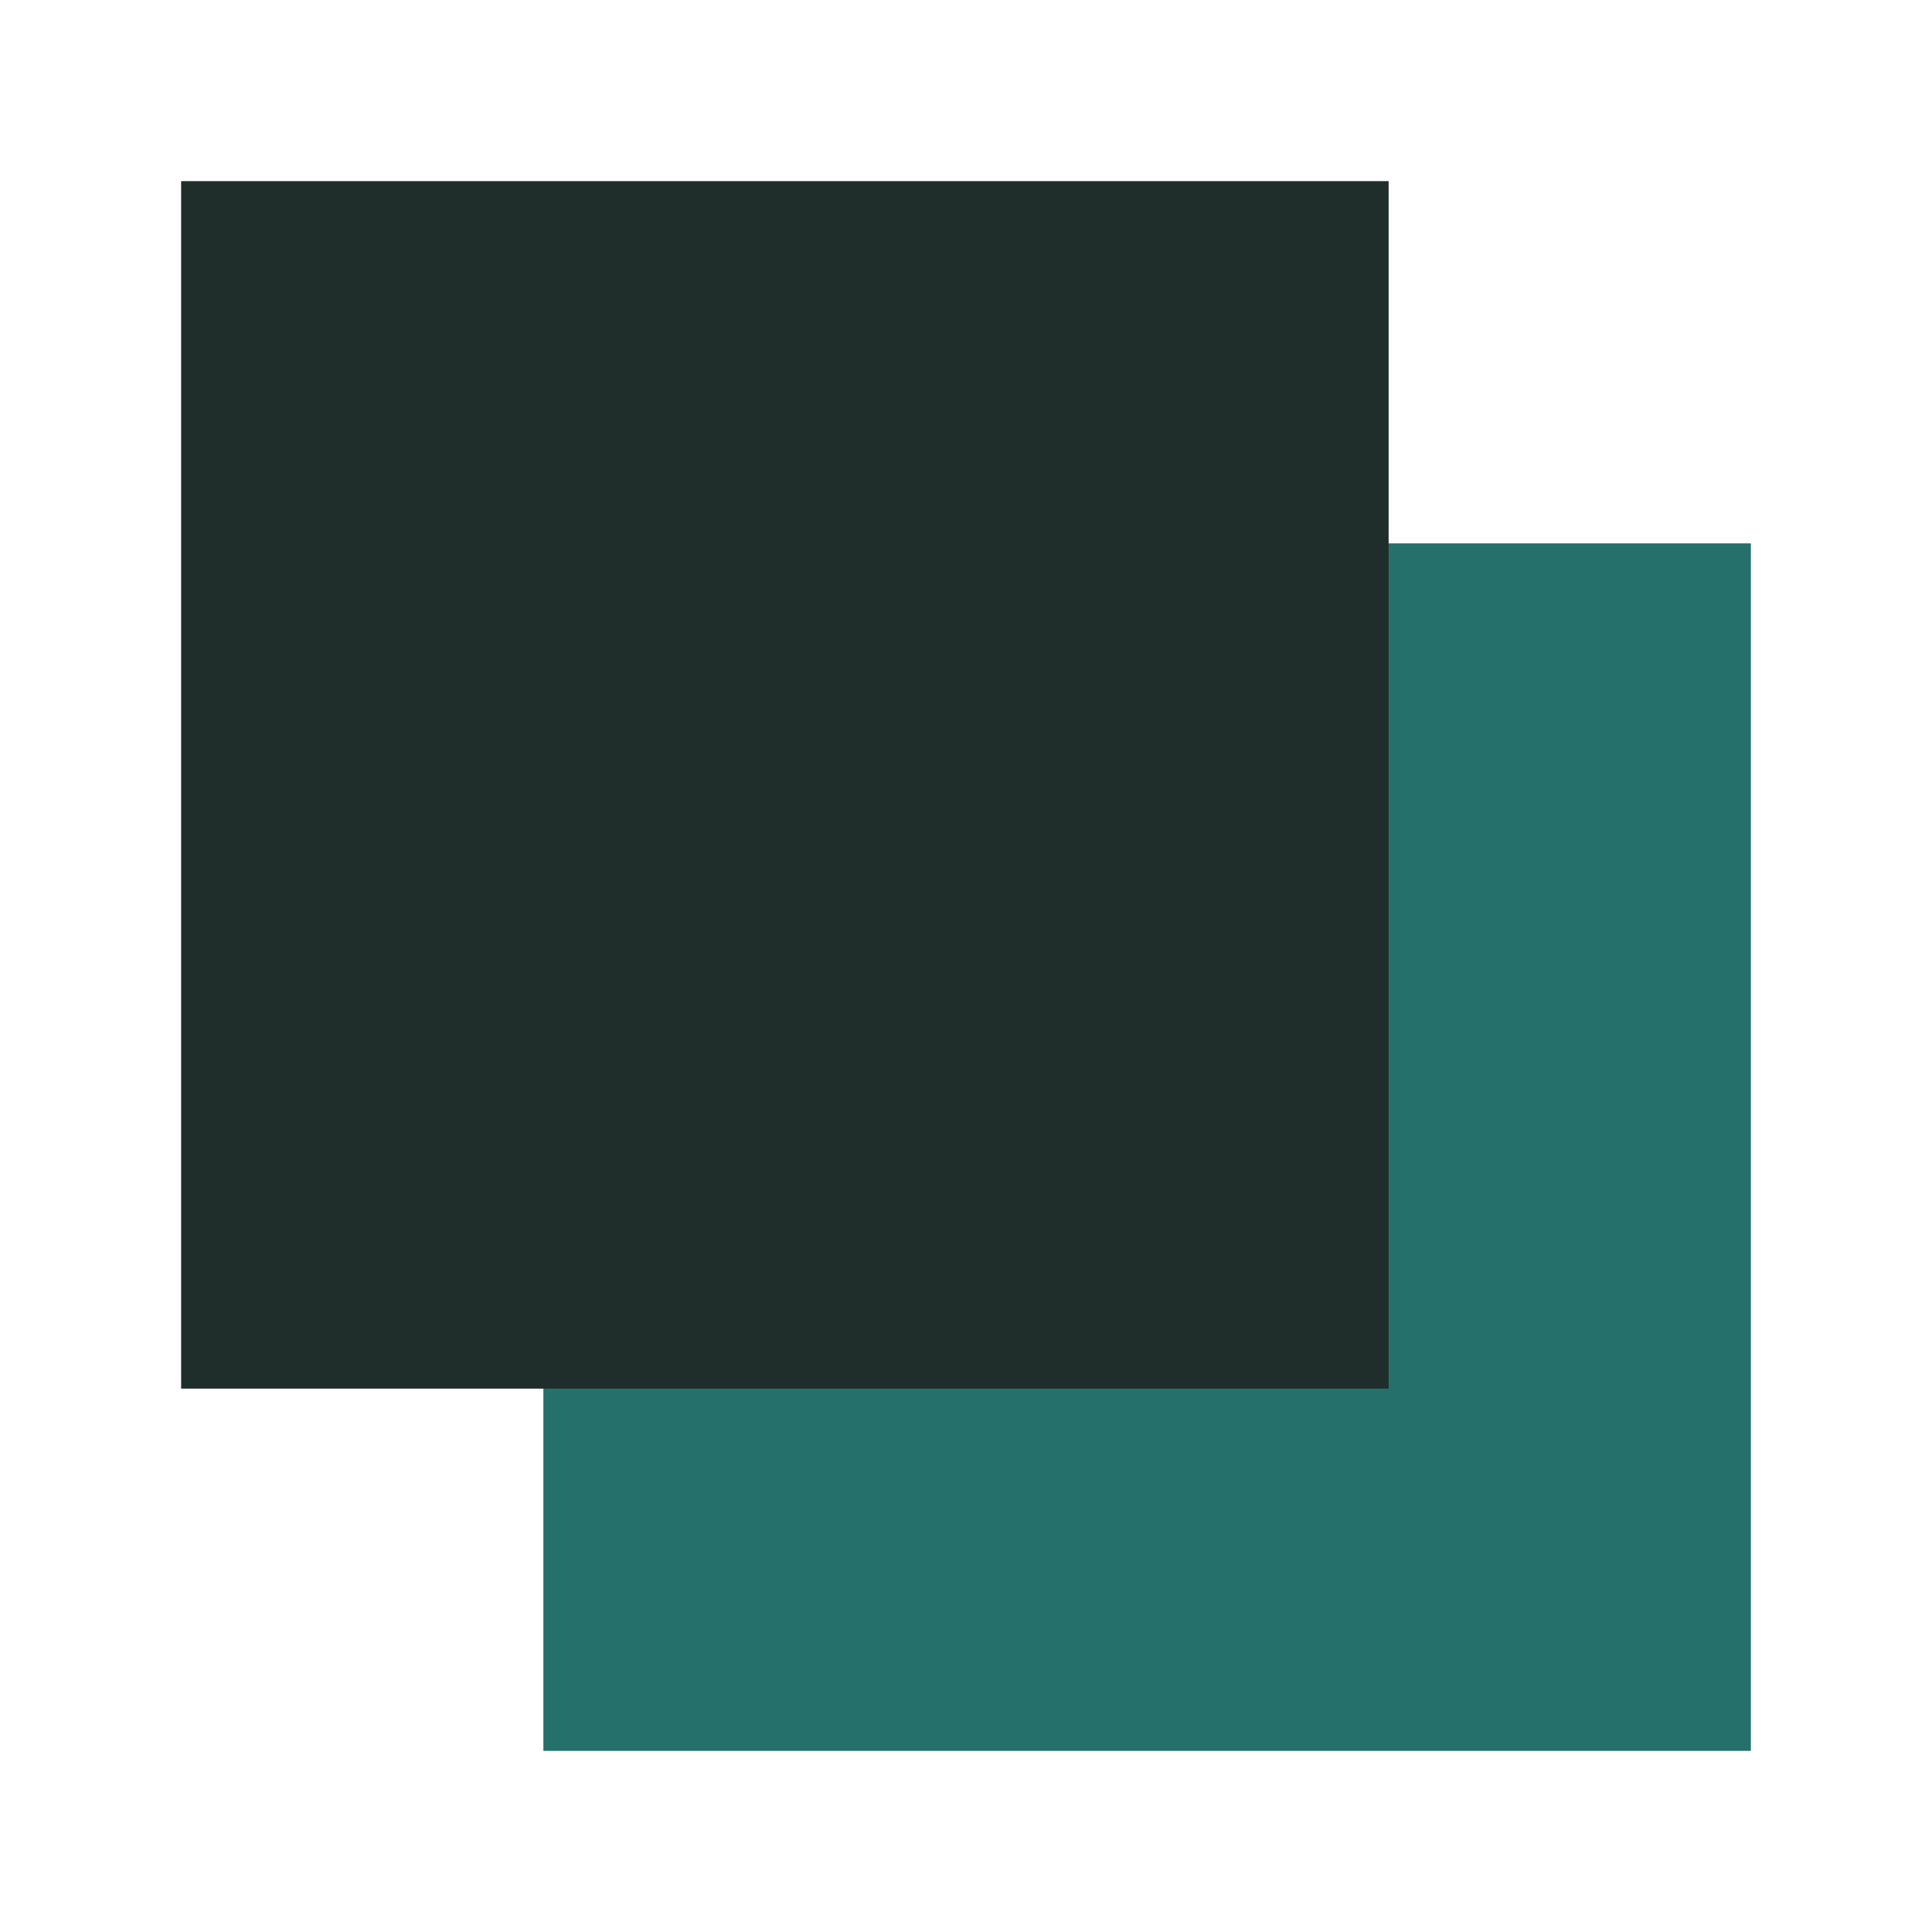
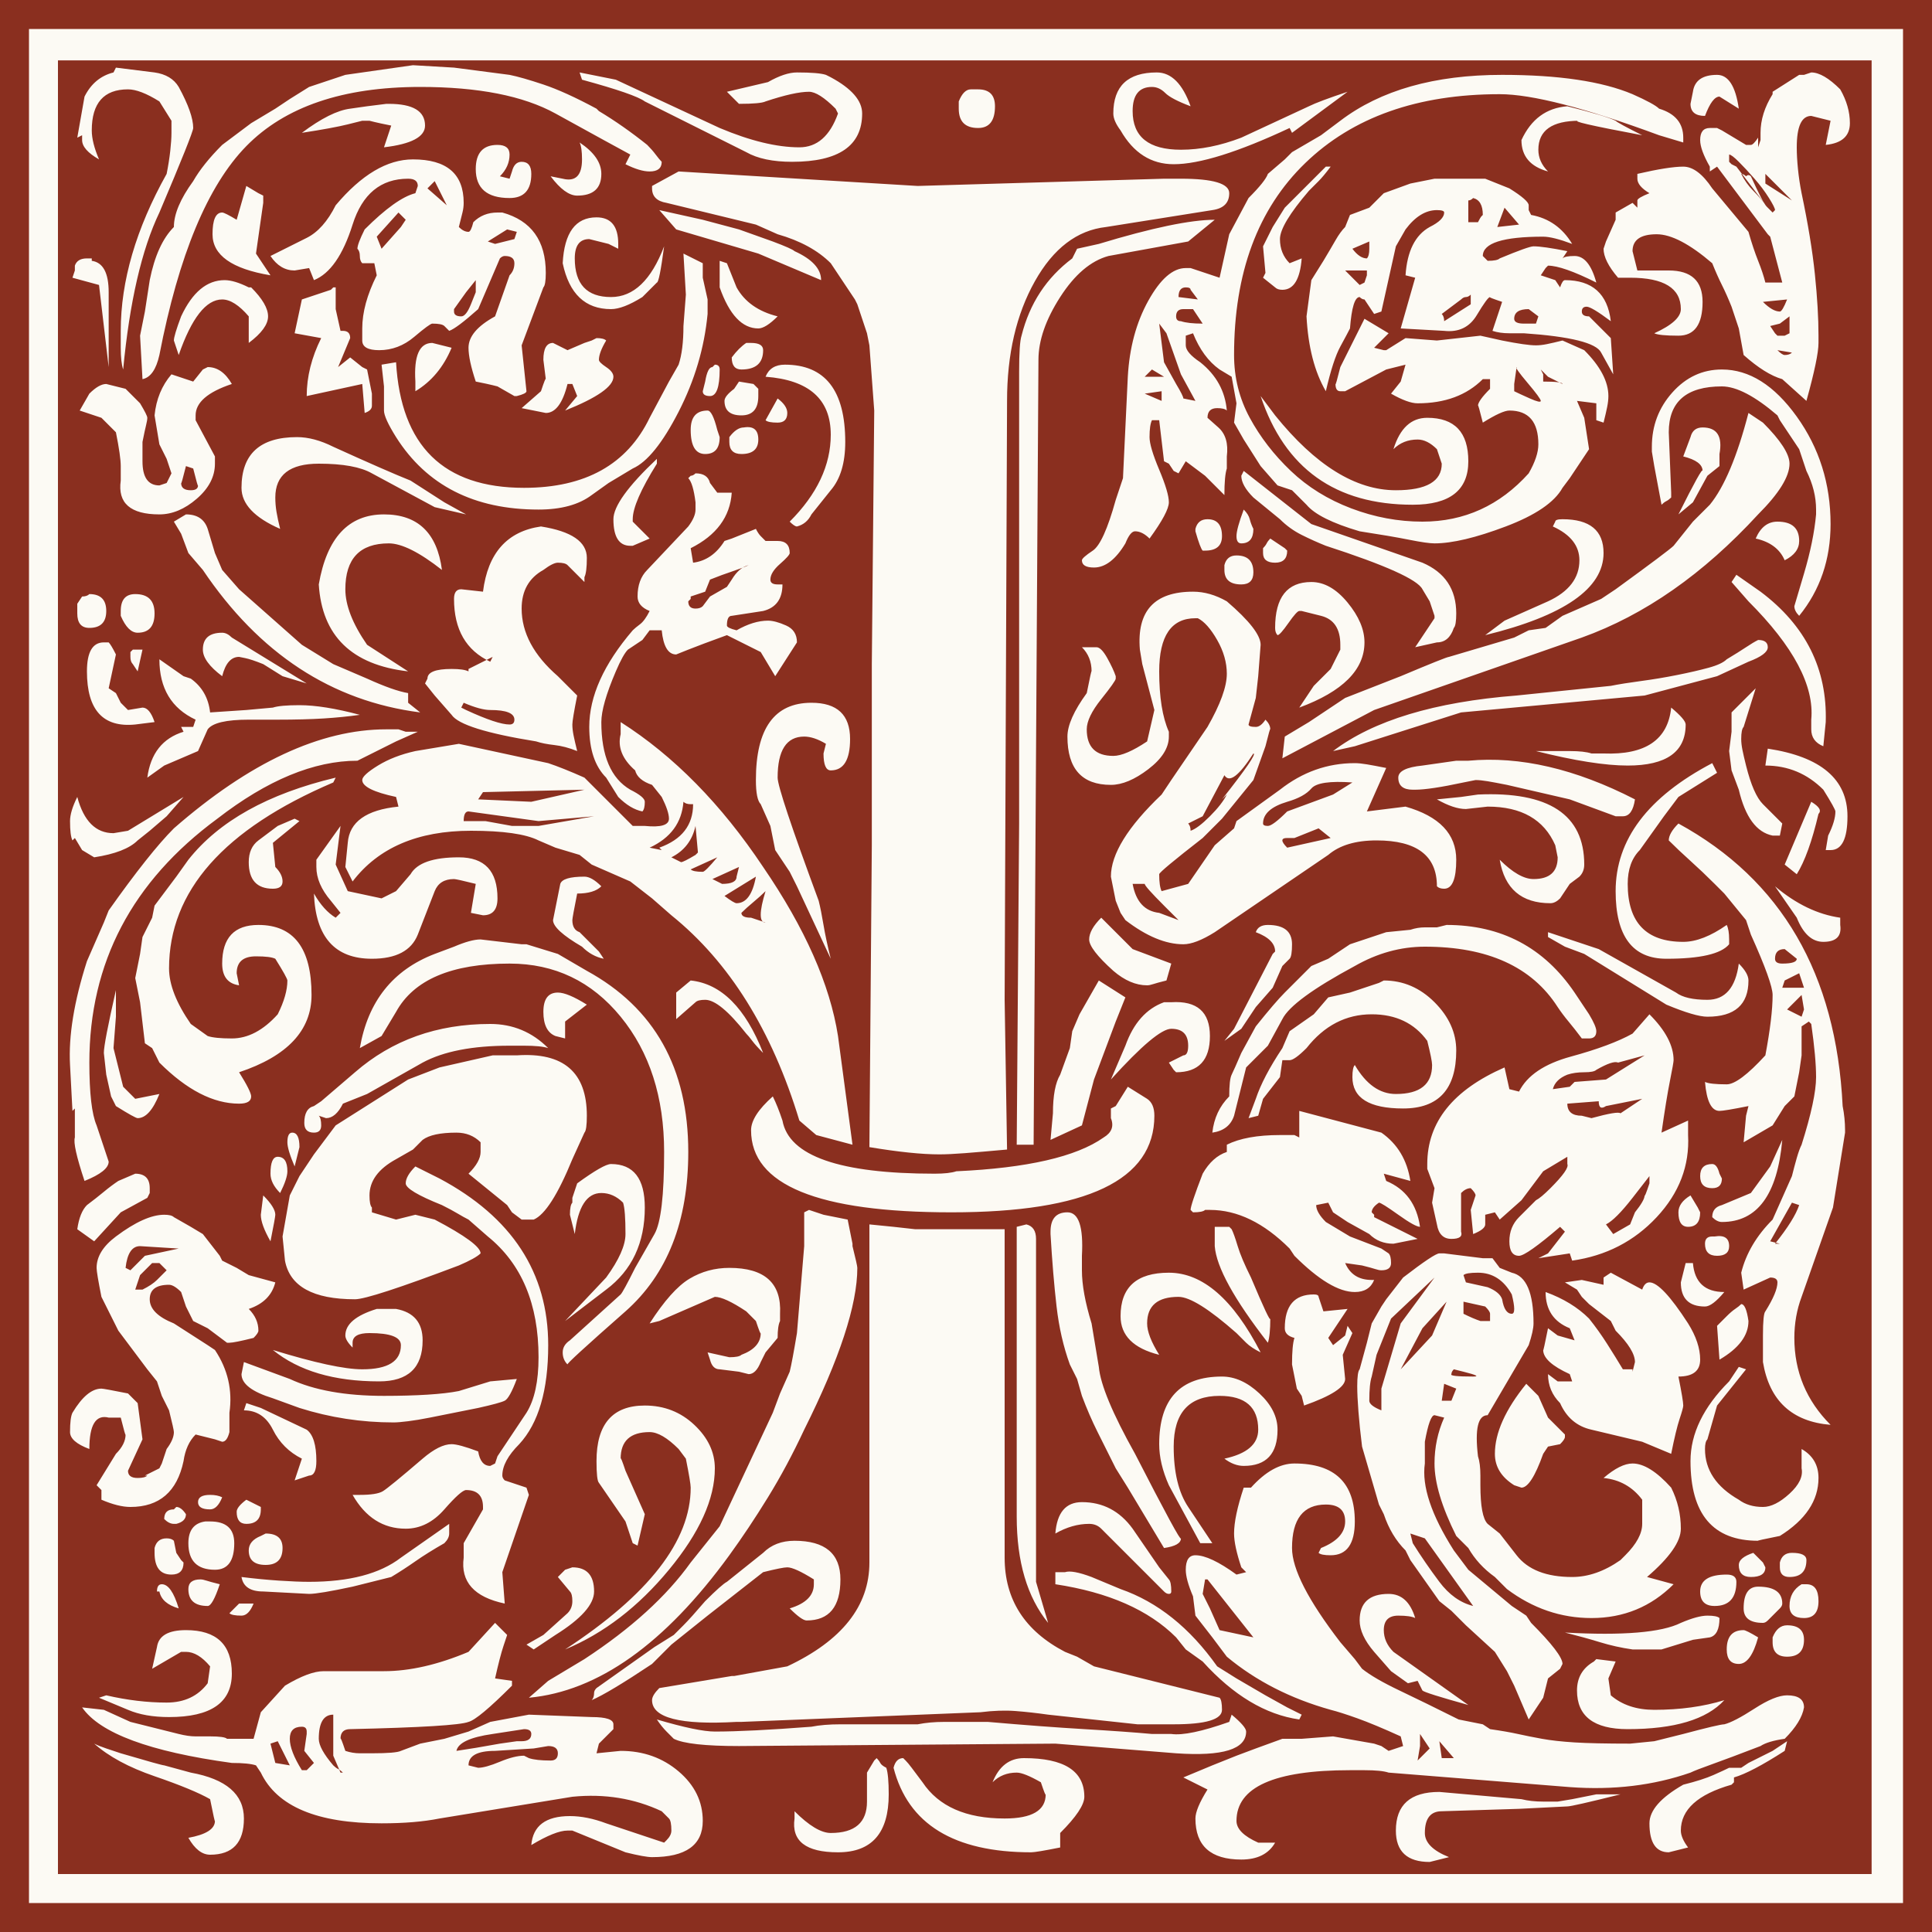
- <svg xmlns="http://www.w3.org/2000/svg" viewBox="0 0 32 32" width="32" height="32">
-   <rect x="9" y="9" width="20" height="20" fill="#26706C" />
-   <rect x="3" y="3" width="20" height="20" fill="#1F2E2B" />
+ <svg xmlns="http://www.w3.org/2000/svg" viewBox="0 -800 800 800" width="64" height="64">
+   <rect x="0" y="-800" width="800" height="800" fill="#FCFAF4" />
+   <g transform="scale(1,-1)">
+     <path d="M0 0V800H800V0ZM12 12H788V788H12ZM24 24V775H775V24ZM48 772 47 770Q39 768 35 760L32 743L34 744V742Q34 738 41 734Q38 741 38 746Q38 763 53 763Q58 763 66 758L71 750V745Q71 742 70.5 737.5Q70 733 69 728Q50 694 50 663V656Q50 650 51 647Q55 689 66 712Q80 745 80 747Q80 753 74 764Q71 769 64 770ZM143 769 128 764 120 759 114 755 104 749 92 740Q84 732 80 725Q72 714 72 706Q65 699 62 684L60 671L58 661L59 643Q64 644 66 653Q78 715 102.0 739.5Q126 764 174 764Q210 764 230 753L250 742L261 736L259 732Q265 729 269 729Q274 729 274 733Q273 734 271.5 736.0Q270 738 268 740Q263 744 258.0 747.5Q253 751 248 754L247 755Q234 762 225.0 765.0Q216 768 211 769L188 772L171 773ZM241 767Q263 761 267 758L309 737Q316 733 328 733Q357 733 357 753Q357 761 344 768L342 769Q339 770 330 770Q325 770 318 766L301 762L306 757Q315 757 317 758Q329 762 335 762Q339 762 346 755L347 753Q342 739 331 739Q317 739 298 747L255 767L240 770ZM464 746Q472 732 486 732Q502 732 534 747L535 745L558 762Q546 758 542 756L514 743Q501 738 489 738Q469 738 469 754Q469 764 477 764Q480 764 482.5 761.5Q485 759 493 756Q488 770 479 770Q461 770 461 753Q461 750 464 746ZM547 744 535 737 532 734 525 728Q524 725 517 718L509 703L505 685L493 689H491Q483 689 475.5 675.5Q468 662 467 644L465 602L462 593Q457 575 452.5 572.0Q448 569 448 568Q448 565 453 565Q460 565 466 575Q468 580 470 580Q473 580 476 577Q484 588 484 592Q484 596 480.0 605.5Q476 615 476 619Q476 624 477 626H480L482 609L484 608L486 605L488 604L491 609L499 603L507 595Q507 603 508 606V611Q509 619 504.5 623.0Q500 627 500 627Q500 631 504 631Q507 631 508 630Q507 642 497 650Q491 654 491 657V661L494 662Q498 652 505 647L510 644L512 633L511 625L515 618L522 607L529 599L535 597L541 591Q546 585 563 580Q576 578 583.5 576.5Q591 575 594 575Q605 575 623.5 582.0Q642 589 647 598L650 602L658 614L656 627L653 634L661 633V626L664 625Q665 629 665.5 631.5Q666 634 666 636Q666 645 656 655L647 659Q643 658 640.5 657.5Q638 657 636 657Q634 657 630.5 657.5Q627 658 622 659L613 661L595 659L582 660L574 655H573L569 656L575 662L565 668L555 648Q553 640 553 641Q553 638 555 638H557L574 647L582 649L580 642L576 637Q583 633 587 633Q604 633 614 643H617V639Q612 634 612 632Q612 633 614 625Q622 630 625 630Q637 630 637 616Q637 611 633 604Q615 584 589 584Q574 584 559.5 589.5Q545 595 534.5 605.0Q524 615 517.5 627.0Q511 639 511 653Q511 704 540.5 732.5Q570 761 621 761Q641 761 687 744L697 741V743Q697 752 687 755Q685 757 676 761Q657 769 622 769Q580 769 555 750ZM701 762 700 757Q700 752 706 752Q709 760 712 760Q712 760 720 755Q718 769 711 769Q702 769 701 762ZM734 762V761Q729 753 729 745V742L728 739V743Q726 740 725 740H723L713 746L711 747H708Q704 747 704 742Q704 738 708 731V729L711 731L732 703L730 705L733 702L738 683H731Q730 687 728.0 692.0Q726 697 724 704Q719 710 709 722Q703 731 697 731Q691 731 678 728V726Q678 723 683 720Q678 718 678 717V714L676 716L669 712V709L665 700L664 697Q664 692 670 685H675Q696 685 696 672Q696 667 685 662Q687 661 695 661Q705 661 705 675Q705 688 691 688H689H678Q676 696 676 696Q676 703 686 703Q695 703 709 691Q711 686 713.0 682.0Q715 678 717 673L720 664L722 653Q731 645 738 643L748 634Q753 652 753 658V661Q753 672 751.5 686.5Q750 701 746 720Q745 725 744.5 730.0Q744 735 744 739Q744 752 750 752Q750 752 758 750L756 740Q766 741 766 749Q766 756 762 763Q755 770 750 770L747 769H745ZM405 763H402Q399 763 397 758V755Q397 747 405 747Q412 747 412 756Q412 763 405 763ZM125 745Q138 747 144.0 748.5Q150 750 150 750H151H153Q153 750 155.0 749.5Q157 749 162 748L159 739Q176 741 176 748Q176 757 161 757H160L152 756L145 755Q137 754 125 745ZM649 756Q636 755 630 742Q630 732 641 729Q637 733 637 738Q637 750 654 750Q648 750 680 744Q670 749 669 750Q667 751 662.0 752.5Q657 754 649 756ZM240 741Q241 739 241 734Q241 724 233 726L228 727Q234 719 239 719Q249 719 249 728Q249 735 240 741ZM212 729 211 726 207 727Q211 731 211 736Q211 740 206 740Q197 740 197 730Q197 718 211 718Q220 718 220 728Q220 733 216 733Q213 733 212 729ZM139 715Q134 705 127.0 701.5Q120 698 112 694Q116 688 122 688L128 689L130 684Q140 688 146.0 707.0Q152 726 169 726Q173 726 173 723L172 720Q164 718 151 705Q148 699 148 697Q149 696 149 694Q149 692 150 691H155L156 686Q150 674 150 664V659Q150 655 157 655Q165 655 171.5 660.5Q178 666 179 666Q183 666 184 665L186 663Q189 664 198 672L207 693Q208 694 209 694Q213 694 213 691Q213 688 211 686L205 669Q194 663 194 656Q194 651 197 642Q202 641 204.0 640.5Q206 640 206 640L213 636H214Q218 637 218 638L216 657L225 681Q226 682 226 687Q226 707 208 712H206Q200 712 196 708Q195 704 194 704Q192 704 190 706Q191 710 191.5 712.0Q192 714 192 716Q192 734 171 734Q155 734 139 715ZM549 731 532 714 527 706 523 698 524 687 523 685 528 681Q529 680 531 680Q538 680 539 693L534 691Q530 695 530 701Q530 707 542 721Q544 723 546.0 725.0Q548 727 551 731ZM281 729 270 723V722Q270 717 276 716L313 707L322 703Q336 699 344 691L354 676L355 674L359 662L360 657L362 630L361 525V450L360 325Q378 322 389 322Q393 322 399.5 322.5Q406 323 417 324L416 386L417 634Q417 663 428.5 683.5Q440 704 458 706L502 713Q509 714 509 720Q509 726 489 726H482L380 723ZM584 724 573 720 567 714 559 711 557 706Q555 704 553.0 700.5Q551 697 548 692L543 684L541 669Q542 650 549 638Q552 651 555.0 656.5Q558 662 559 664Q560 677 563 677Q564 676 565 676L569 670L572 671L578 698L582 705Q588 713 595 713Q598 713 598 712Q598 709 592 706Q583 701 582 686L586 685L580 664L598 663Q607 662 611.5 669.5Q616 677 617 677Q616 677 622 675L618 663Q621 662 625 662H631Q660 660 663 654L668 645L667 660L658 669Q655 669 655 671Q655 673 657 673Q659 673 667 667Q665 684 648 684Q647 684 646 681L644 684L638 686L640 689L641 690Q647 690 661 683Q658 694 652 694Q648 694 647 693L649 696Q644 697 640.5 697.5Q637 698 635 698Q633 698 621 693Q620 692 616 692L614 694Q614 702 639 702Q643 702 651 699Q645 709 634 711L633 713V715Q633 717 625 722L615 726H604H594ZM98 709Q93 712 92 712Q88 712 88 703Q88 690 112 686L106 695L109 716V719L107 720L102 723ZM273 713 280 705 314 695 340 684Q340 691 329 696Q328 697 320 700L306 705L291 709ZM233 691Q237 672 253 672Q258 672 266 677L272 683Q273 683 275 698Q267 677 253 677Q238 677 238 693Q238 701 244 701Q244 701 252 699L256 697V699Q256 710 247 710Q234 710 233 691ZM455 699 446 697 444 693Q428 681 423 661Q422 658 422 646V621V608V597V555V543V459L421 326H428L430 651Q430 663 439.0 677.0Q448 691 459 694L492 700L503 709Q488 709 455 699ZM284 678 283 665Q283 655 281 649L277 642L269 627Q255 598 217 598Q167 598 164 650L158 649L159 640V630Q159 627 164 619Q183 589 223 589Q237 589 245 595L252 600L262 606Q271 610 281.0 629.5Q291 649 293 670V676L291 685V691L283 695ZM31 688 30 685 41 682 45 648V662V679Q45 691 38 692V693H36Q32 693 31 690ZM298 692V681Q304 664 314 664Q317 664 322 669Q310 672 305 681L301 691ZM75 669Q72 661 72 659Q72 659 72.5 657.5Q73 656 74 653Q82 676 92 676Q97 676 103 669V658Q111 664 111 669Q111 674 104 681H103Q97 684 93 684Q82 684 75 669ZM122 662 133 660Q127 648 127 636L150 641L151 629Q154 630 154 632V637L152 647L150 648L145 652L140 648L145 660Q145 663 142 663H141L139 672V681H138L137 680L125 676ZM224 638 216 631Q226 629 226 629Q232 629 235 641H237L239 636L234 630Q254 638 254 644Q254 646 251.0 648.0Q248 650 248 651Q248 654 251 659Q250 660 247 660L245 659L242 658L235 655L229 658Q225 658 225 651L226 643Q226 644 224 638ZM309 658Q306 656 303 652Q303 647 307 647Q316 647 316 655Q316 658 311 658ZM172 638Q182 644 187 656Q179 658 179 658Q171 658 172 642ZM295 648Q293 648 292 642L291 638Q291 636 294 636Q298 636 298 647Q298 649 296 649ZM317 644Q344 642 344 620Q344 601 327 584Q329 582 330 582Q334 583 336 587L344 597Q350 604 350 617Q350 649 325 649Q319 649 317 644ZM80 642 71 645Q65 638 64 628L66 616L69 610L71 604L69 600L66 599Q59 599 59 609V617Q60 622 60.5 624.0Q61 626 61 627Q61 628 58 633L52 639Q44 641 44 641Q41 641 37 637L33 630L42 627L48 621Q49 616 49.5 612.5Q50 609 50 607V601Q48 587 66 587Q74 587 81.5 593.5Q89 600 89 608V611L81 626V628Q81 636 96 641Q92 648 86 648L84 647ZM736 628 737 626 745 614 748 605Q752 597 752 589V587Q751 576 747.0 562.5Q743 549 743 549Q743 547 745 545Q758 561 758 583Q758 608 744.0 627.5Q730 647 713 647Q701 647 692.5 637.5Q684 628 684 615V613L685 607L688 591Q689 592 690.0 592.5Q691 593 692 594V596L691 621Q691 640 713 640Q722 640 736 628ZM304 639Q300 636 300 634Q300 628 307 628Q314 628 314 636V639L312 641L306 642ZM522 636Q537 591 585 591Q608 591 608 609Q608 627 591 627Q581 627 577 614Q581 618 587 618Q591 618 595 614Q596 611 596.5 609.5Q597 608 597 608Q597 597 578 597Q553 597 528 628ZM322 635 317 626Q318 625 322 625Q326 625 326 629Q326 632 322 635ZM298 619 297 622Q295 630 293 630Q286 630 286 622Q286 612 292 612Q298 612 298 619ZM724 629Q717 602 708 591L701 584L693 574Q691 572 669 556L663 552L647 545L640 540L633 539L627 536L600 528Q599 528 580 520L557 511L542 501L532 495L531 486L569 506L655 536Q694 550 728 587Q741 600 741 608Q741 614 730 625ZM308 623Q305 623 302 619V617Q302 612 307 612Q314 612 314 618Q314 624 308 623ZM700 619 697 611Q705 609 705 605Q705 607 695 587L701 592L707 603L712 607V610V612Q714 623 705 623Q701 623 700 619ZM116 581Q115 585 114.5 588.0Q114 591 114 594Q114 608 132 608Q147 608 154 604L180 590L193 587L184 592L170 601Q165 603 157.0 606.5Q149 610 138 615Q130 619 123 619Q100 619 100 598Q100 588 116 581ZM272 610Q254 593 254 585Q254 574 261 574H262L269 577L262 584V585Q262 592 272 608ZM586 532 595 534Q600 534 602 540Q603 541 603 546Q603 561 589 567L543 583L515 605L514 603Q514 599 519 594L530 585Q534 581 539.0 578.5Q544 576 549 574Q586 562 589 556L592 551Q594 545 594 545V544ZM269 547Q267 543 265.0 541.5Q263 540 262 539Q244 518 244 499Q244 485 251 478L256 470Q261 465 266 464Q267 465 267 468Q267 470 261 473Q249 480 249 501Q249 508 255 522Q258 529 260 531L266 535L269 539H274Q275 529 280 529Q280 529 285.0 531.0Q290 533 301 537L315 530L321 520L330 534Q330 539 325.5 541.0Q321 543 318 543Q312 543 305 539Q301 540 301 541Q301 545 303 545L316 547Q324 549 324 558H322Q319 558 319 560Q319 563 323.0 566.5Q327 570 327 571Q327 576 322 576H317Q316 577 315.0 578.0Q314 579 313 581L303 577L300 576Q295 568 287 567L286 573Q302 581 303 596H297L294 600Q293 604 288 604Q287 603 286 603L285 602Q287 600 288 592V589Q288 586 285 582L268 564Q264 560 264 553Q264 549 269 547ZM515 589Q512 581 512 578Q512 575 514 575Q519 575 519 581Q518 583 517.5 585.0Q517 587 515 589ZM77 587 72 584 75 579 78 571 84 564Q119 512 174 505L169 509V510V513Q163 514 152 519L138 525L125 533L99 556L92 564L89 571L86 581Q84 587 77 587ZM132 558Q134 526 169 522L152 533Q143 546 143 556Q143 575 161 575Q169 575 183 564Q180 587 159 587Q137 587 132 558ZM500 585Q496 585 495 581V580Q497 573 498 572H499Q506 572 506 578Q506 585 500 585ZM643 582Q654 577 654 568Q654 557 641 551L623 543L615 537Q664 549 664 571Q664 585 647 585Q644 585 644 584ZM727 577Q736 575 739 568Q745 571 745 576Q745 584 736 584Q730 584 727 577ZM224 582Q203 579 200 555L191 556Q188 556 188 552Q188 533 203 526L204 528L194 523V522Q192 523 187 523Q177 523 177 519L176 517L180 512L187 504Q191 498 222 493Q225 492 229.5 491.5Q234 491 239 489Q238 493 237.5 495.5Q237 498 237 500Q237 501 237.5 504.0Q238 507 239 512L231 520Q216 533 216 548Q216 559 225 564Q229 567 231 567Q234 567 235 566L242 559V561Q243 563 243 569Q243 579 224 582ZM532 573 526 577Q525 576 524.5 575.0Q524 574 523 573V571Q523 567 528 567Q533 567 533 572ZM512 570Q508 570 507 566V564Q507 558 514 558Q519 558 519 563Q519 570 512 570ZM717 559 724 551Q752 523 750 502V498Q750 493 755 491L756 501Q757 534 729 555L719 562ZM555 531 551 523 544 516 538 507Q565 517 565 534Q565 542 558.0 550.5Q551 559 543 559Q528 559 528 540Q528 538 529 537Q530 537 533.5 542.0Q537 547 538 547H539L547 545Q555 543 555 533ZM475 493Q466 487 461 487Q450 487 450 498Q450 503 456.0 510.5Q462 518 462 519V520Q461 523 458.5 527.5Q456 532 454 532H448Q452 528 452 522Q452 523 450 513Q442 502 442 495Q442 475 460 475Q467 475 475.5 481.5Q484 488 484 495V497Q480 506 480 522Q480 544 495 544H496Q500 542 504.0 535.0Q508 528 508 521Q508 513 500 499L485 477L481 471Q460 451 460 437Q460 437 462 427L464 422L466 419Q479 409 490 409Q495 409 503 414L550 446Q557 452 570 452Q595 452 595 433Q596 432 598 432Q603 432 603 444Q603 460 582 466L566 464L574 482Q569 483 566.0 483.5Q563 484 561 484Q544 484 530 473L512 460L511 457L503 450L492 434L481 431Q480 433 480 438Q480 439 498 453L506 461L519 477L524 491Q526 499 526 498Q526 500 524 502Q522 499 520 499Q517 499 517 500L520 511L521 520L522 533Q522 539 508 551Q501 555 494 555Q470 555 472 531L473 525L478 506ZM50 545Q53 538 57 538Q64 538 64 546Q64 554 56 554Q50 554 50 547ZM32 550V546Q32 540 37 540Q44 540 44 547Q44 554 37 554Q36 553 34 553ZM92 520Q94 528 99 528Q99 528 101.5 527.5Q104 527 109 525L117 520L127 517L96 536Q94 538 92 538Q84 538 84 531Q84 526 92 520ZM552 489 561 491 605 505 681 512 711 520 724 526Q732 529 732 532Q732 535 728 535Q726 534 723.0 532.0Q720 530 715 527Q713 525 707.5 523.5Q702 522 694.5 520.5Q687 519 679.5 518.0Q672 517 667 516L628 512Q577 508 552 489ZM64 501Q62 507 59 507L53 506L50 509L48 513L45 515L48 529Q46 533 45 534H43Q36 534 36 522Q36 498 56 500ZM55 531 54 530V528Q54 526 55 525L57 522L59 531ZM66 527Q66 509 81 502L80 499H75L76 497Q63 493 61 478L68 483L82 489L86 498Q89 502 103 502H115Q126 502 134.0 502.5Q142 503 149 504Q134 508 124 508Q116 508 113 507L102 506L87 505Q86 514 79 519L76 520ZM737 454 738 459 730 467Q726 471 723 483Q722 487 721.5 489.5Q721 492 721 494Q721 498 722 499L727 515L717 505V497L716 489L717 481L720 473Q724 456 734 454ZM321 448 327 439 330 433 344 403Q342 411 341.0 417.0Q340 423 339 427Q322 473 322 478Q322 495 333 495Q337 495 342 492L341 488Q341 481 344 481Q352 481 352 494Q352 509 336 509Q313 509 313 477Q313 469 315 467L319 458ZM692 507Q690 487 664 488H659Q656 489 650 489H645H636Q660 483 674 483Q698 483 698 500Q698 502 692 507ZM257 501V496Q255 488 263 481Q264 477 270 475L274 470Q277 464 277 461Q277 457 267 458H262L242 478Q233 482 227 484L190 492L172 489Q163 487 156.5 483.0Q150 479 150 477Q150 473 164 470L165 466Q145 464 144 451L143 441L146 435Q162 456 195 456Q215 456 223 452L230 449L240 446L245 442L261 435L270 428L278 421Q314 392 331 336L338 330L353 326L347 371Q342 403 316 441Q290 480 257 501ZM72 457Q62 447 45 423L43 418L36 402Q28 377 29 359L30 340L31 341V329Q30 326 35 311Q45 315 45 319Q45 319 40 334Q37 341 37 360Q37 422 90 461Q121 485 148 485L164 493L173 497H168L165 498H160Q119 498 72 457ZM732 490 731 483Q745 483 755 473Q760 465 760 464Q760 460 757 454L756 448H758Q765 448 765 462Q765 485 732 490ZM677 469Q640 488 608 485H603L589 483Q579 482 579 478Q579 473 585 473H586Q592 473 606 476L611 477Q613 477 616.0 476.5Q619 476 624 475L650 469L669 462H672Q676 462 677 469ZM715 417Q705 410 697 410Q674 410 674 434Q674 443 679 448L689 462L695 470L711 480L709 484Q669 463 669 431Q669 403 690 403Q711 403 716 409V411Q716 415 715 417ZM139 478Q97 468 78 444L73 437L64 425L63 420L59 412L58 405L56 395L58 385L60 368L63 366L66 360Q83 343 99 343Q104 343 104 346Q104 348 99 356Q129 366 129 388Q129 417 107 417Q92 417 92 401Q92 393 99 392L98 397Q98 404 106 404Q112 404 114 403Q119 395 119 394Q119 388 115 380Q106 370 96 370Q89 370 86 371L79 376Q70 389 70 399Q70 447 138 476ZM595 469Q602 465 607 465L616 466Q637 466 644 450L645 445Q645 436 635 436Q629 436 621 444Q624 426 642 426Q644 426 646 428L650 434L654 437Q656 439 656 442Q656 473 612 471L605 470ZM32 470Q29 464 29 460Q29 454 30 452L31 453L34 448L39 445Q52 447 57 452L62 456L69 462L76 470L53 456L47 455Q36 455 32 470ZM750 468 739 442 744 438Q749 446 753 463Q755 465 750 468ZM114 441 113 451 124 460 122 461 115 458 107 452Q103 449 103 443Q103 432 113 432Q117 432 117 435Q117 438 114 441ZM137 427 141 422 139 420Q134 423 130 430Q131 403 154 403Q169 403 173 413L180 431Q182 436 188 436Q189 436 197 434L195 422L200 421Q206 421 206 428Q206 445 190 445Q174 445 170 438L164 431L158 428L144 431L139 442L141 458L131 444V441Q131 434 137 427ZM695 459Q691 455 691 452Q695 448 700.0 443.5Q705 439 710 434L714 430L723 419L725 413Q734 393 734 388Q734 379 731 363Q720 351 715 351Q708 351 706 352Q707 340 712 340Q713 340 716.0 340.5Q719 341 724 342L723 338L722 327L734 334L739 342L743 346L745 356L746 363V375L749 377L750 376Q751 369 751.5 363.5Q752 358 752 354Q752 345 746 326Q745 324 744.0 320.5Q743 317 742 313L734 295Q724 285 721 273L722 266L733 271Q736 271 736 269Q736 265 731 257Q730 256 730 247V245V236Q734 212 758 210Q743 225 743 246Q743 255 746 263L759 300L764 331V332Q764 337 763 342Q759 424 695 459ZM241 408Q245 404 250 403L248 406L240 414Q237 415 237 419Q237 420 239 430Q246 430 249 433Q245 437 242 437Q233 437 232 434L229 419Q229 415 241 408ZM735 433 744 420Q748 410 755 410Q763 410 762 417V420Q748 422 735 433ZM456 420Q451 415 451 411Q451 407 461 398Q468 392 475 392Q476 392 477.5 392.5Q479 393 483 394L485 401L469 407ZM520 414Q528 411 528 406L527 405L511 374L507 369L514 374L520 383L527 391L531 400L534 403Q535 404 535 409Q535 417 525 417Q521 417 520 414ZM532 389Q530 387 527.0 383.5Q524 380 520 375L514 364Q511 357 510.0 355.0Q509 353 509 346Q503 340 502 331Q509 332 511 338L516 358L525 367L531 378Q535 386 561 400Q575 408 590 408Q629 408 645 383Q647 380 649.5 377.0Q652 374 655 370H658Q661 370 661 373Q661 375 658 380L652 389Q633 417 599 417L595 416H590Q587 416 584 415L574 414L559 409L550 403L543 400ZM641 412 648 408 656 405 690 384Q702 379 707 379Q724 379 724 394Q724 397 720 401Q718 386 707 386Q698 386 694 389L662 407L650 411L641 414ZM149 366 158 371 164 381Q175 401 211 401Q239 401 257.0 379.0Q275 357 275 323Q275 296 271 289L263 275Q258 265 257 264L236 245Q233 243 233 240Q233 237 235 235Q234 235 259 257Q285 280 285 323Q285 375 243 398L231 405L218 409H216L199 411Q195 411 188 408L180 405Q154 395 149 366ZM286 394 280 389V378L288 385Q289 386 292 386Q298 386 309 372Q310 371 311.5 369.0Q313 367 316 364Q305 392 286 394ZM455 394 447 380 444 373 443 366 439 355Q436 350 436 339L435 328L448 334L453 353L462 377L466 387ZM559 389 550 387 544 380 534 373 531 366Q523 354 520 345L517 337L521 338L523 345L530 354L531 361H534Q536 361 541 366Q552 380 568 380Q583 380 591 369Q593 361 593 359Q593 347 578 347Q568 347 561 359Q560 358 560 354Q560 341 581 341Q603 341 603 365Q603 376 594.0 385.0Q585 394 573 394L571 393ZM48 390Q43 368 43 364L44 355V357V355L46 346L48 342Q56 337 57 337Q62 337 66 347L56 345L51 350L47 366L48 379ZM243 384Q235 389 231 389Q225 389 225 381Q225 373 230 371L234 370V377ZM482 385Q471 381 466 367L460 353Q479 374 485 374Q492 374 492 367Q492 363 490 363L484 360L486 357L487 356Q501 356 501 371Q501 386 485 385ZM683 380 676 372Q667 367 650.5 362.5Q634 358 629 348L625 349L623 358Q591 344 591 318V316L594 308L593 302L595 293Q596 287 601 287Q606 287 605 290V295V306Q607 308 609 308Q611 306 611 305Q611 305 610.5 303.5Q610 302 609 299L610 289Q615 291 615 293V297L619 298L621 295L630 303L639 315L649 321V318Q650 316 642 308Q638 304 636 303L629 296Q625 292 625 286Q625 280 629 280Q632 280 646 292L648 290L641 281L637 279L650 281L651 278Q672 281 686.0 296.0Q700 311 699 330V336L688 331Q690 345 691.5 352.5Q693 360 693 361Q693 370 683 380ZM132 338 135 337Q139 337 142 343L152 347L175 360Q188 367 211 367H217Q224 367 227 366Q217 376 203 376Q170 376 147 356L133 344L130 342Q126 341 126 335Q126 331 130 331Q133 331 133 334Q133 337 132 338ZM204 363 182 358 169 353 139 334 130 322 124 313 120 305 117 288 118 278Q121 262 147 262Q153 262 190 276Q197 279 199 281Q199 285 180 295L172 297L164 295L154 298V300Q153 301 153 305Q153 314 164 320L171 324L175 328Q179 331 189 331Q195 331 199 327V323Q199 319 194 314L210 301L212 298L216 295H221Q228 298 237 320L242 331Q243 332 243 338Q243 365 214 363H209ZM462 342 460 341V337Q462 332 457 329Q440 317 396 315Q393 314 387 314Q328 314 324 336Q323 339 322.0 341.5Q321 344 320 346Q311 338 311 332Q311 298 394 298Q478 298 478 338Q478 343 475 345L467 350ZM538 340V329L536 330H530Q516 330 508 326V323Q502 321 498 314Q493 301 493 299L494 298Q498 298 499 299H501Q518 299 534 283L536 280Q551 265 561 265Q567 265 569 270H568Q560 270 557 277L564 276Q568 275 569.5 274.5Q571 274 572 274Q576 274 576 277Q576 280 575 281L572 283L559 288L549 294Q545 298 545 301L550 302L552 298Q552 298 553.5 297.0Q555 296 558 294L567 289Q571 285 577 285Q577 285 587 287Q579 291 569 296V297L568 298Q568 300 571 302Q572 302 579.0 297.0Q586 292 588 292Q586 306 574 311L573 314L584 311Q582 324 572 331ZM122 317Q124 325 124 325Q124 331 121 331Q119 331 119 327Q119 324 122 317ZM738 328 733 317 725 306 713 301Q709 300 709 296Q711 294 713 294Q735 294 738 328ZM116 306Q119 312 119 315Q119 321 115 321Q112 321 112 314Q112 310 116 306ZM709 318Q704 318 704 313Q704 308 709 308Q713 308 713 312L712 314Q711 318 709 318ZM239 310Q238 307 237.5 305.5Q237 304 237 304V302Q236 301 236 297Q236 297 238 289Q240 306 249 306Q254 306 258 302Q259 299 259 289Q259 282 251 271L234 253L251 266Q267 278 267 300Q267 318 253 318Q250 318 239 310ZM172 317Q168 313 168 310Q168 307 183 301Q187 299 189.5 297.5Q192 296 194 295L202 288Q223 271 223 238Q223 223 218 215L206 197L205 194L203 193Q199 193 198 199Q190 202 187 202Q182 202 175 196Q161 184 158.5 182.5Q156 181 149 181H146Q154 167 168 167Q177 167 184.0 175.0Q191 183 193 183Q200 183 200 176V175L192 161V156V155Q190 140 209 136L208 149L219 181L218 184L209 187Q208 188 208 189Q208 195 215 202Q227 215 227 243Q227 288 182 312ZM49 311Q46 309 43.0 306.5Q40 304 36 301Q33 298 32 291L39 286L50 298L61 304L62 306V307V308Q62 314 56 314ZM109 305 108 297Q108 293 112 286Q114 296 114 297Q114 300 109 305ZM700 305Q695 302 695 298Q695 292 699 292Q704 292 704 298L703 300ZM335 299 333 298V284L330 248Q328 236 327 232L323 223L320 215L298 168L286 153Q271 132 242 113L227 104L219 97Q262 101 302 156Q310 167 318.0 180.0Q326 193 333 208Q355 252 355 275Q355 276 353 284V285L351 295L341 297ZM446 229 448 222Q451 214 454.5 207.0Q458 200 462 192L467 184L482 159Q489 160 489 163Q489 161 470 198Q456 223 455 234L452 252Q448 265 448 274V280Q449 298 442 298Q435 298 435 290V289Q436 272 437.5 259.0Q439 246 443 235Q444 233 446 229ZM48 288Q40 282 40 275Q40 274 40.5 271.0Q41 268 42 263L49 249L52 245L55 241L61 233L65 228L67 222L70 216Q72 208 72 207Q72 204 69 200L67 194L66 192L62 190L60 189H61Q60 188 57 188Q53 188 53 191L59 204L57 219L53 223Q43 225 42 225Q36 225 30 215Q29 213 29 207Q29 203 37 200Q37 215 45 213H50Q52 205 52 206Q52 202 48 198L40 185L42 183V179Q49 176 54 176Q72 176 76 195Q77 202 81 206Q81 206 83.0 205.5Q85 205 89 204L92 203Q94 203 95 207V215Q97 229 89 241L86 243L72 252Q62 256 62 262Q62 268 70 268Q72 268 75 265L77 259L80 253L86 250L94 244H95Q97 244 105 246Q107 248 107 249Q107 254 103 258Q112 261 114 269L103 272L98 275L92 278L91 280L84 289L79 292L72 296Q71 297 68 297Q60 297 48 288ZM425 293 421 292V172Q421 144 434 128L429 145V287Q429 292 425 293ZM360 293V153Q360 126 326 110L304 106H303L273 101Q270 98 270 96Q270 85 305 87H307L406 91Q414 92 420.5 91.5Q427 91 434 90L471 86H486Q506 86 506 92Q506 96 505 97L497 99L453 110L446 114L441 116Q416 129 416 155V291H379L370 292ZM525 244Q526 247 526 254Q526 252 518 271Q514 279 512.5 284.0Q511 289 510 291L509 292H503V284Q504 271 525 244ZM709 288Q706 288 706 285Q706 280 711 280Q716 280 716 284Q716 289 710 288ZM581 271 574 262 572 259 568 252 566 244 563 233Q562 232 562 226Q562 222 562.5 215.5Q563 209 564 201L571 177L573 173Q576 164 582 158L584 154L596 137L601 133L607 127L619 116L624 108L627 102L633 88L639 97L641 105L646 109L647 111Q647 115 634 128L632 131L626 135L608 150L602 158Q588 180 590 194V203Q592 214 594 214L598 213Q594 204 594 194Q594 182 603 164L608 159Q612 152 619 147L624 142Q640 130 659 130Q679 130 693 144L682 147Q696 159 696 167Q696 176 692 184Q683 194 676 194Q671 194 664 188Q674 187 680 179V169Q680 163 673 156L671 154Q661 147 651 147Q635 147 628 156L621 165L616 169Q613 172 613 185V189Q613 194 612 197Q610 214 616 214L633 243Q635 249 635 252Q635 271 626 273L621 275L618 279H614L598 281H596Q594 281 581 271ZM714 265Q702 265 701 277H699H698Q697 273 696.5 271.0Q696 269 696 269Q696 259 706 259Q709 259 714 265ZM269 252 273 253Q296 263 296 263Q300 263 309 257L313 253Q315 247 315 248Q315 242 307 239Q306 238 302 238L293 240L294 237Q295 233 298 233L306 232L310 231Q313 231 315 236L317 240L322 246Q322 251 323 253V256Q324 275 302 275Q293 275 285.5 270.5Q278 266 269 252ZM667 273 664 271V268L655 270L648 269L653 266L655 263L658 260L667 253L669 249Q677 241 677 236L676 232V233H672Q669 238 665.5 243.5Q662 249 658 254Q651 261 640 265Q640 254 650 250L652 245L645 247L641 250Q639 240 639 241Q639 236 650 231L651 228H645L641 231Q641 224 646 219Q650 210 659 208L680 203L692 198Q694 208 695.5 212.5Q697 217 697 218Q697 219 696.5 222.0Q696 225 695 230Q704 230 704 237Q704 244 699 252Q688 269 683 269Q681 269 680 266ZM480 239Q475 247 475 252Q475 263 488 263Q495 263 512 248Q514 246 516.0 244.0Q518 242 522 240Q505 273 484 273Q464 273 464 255Q464 243 480 239ZM536 246Q535 243 535 235Q535 235 537 225L539 222L540 218Q557 224 557 229L556 239L560 248L558 251L557 247L552 243L550 246L558 258L548 257L546 263Q546 264 544 264Q532 264 532 250Q532 247 536 246ZM712 237Q724 244 724 253Q723 260 721 260Q720 259 718.5 258.0Q717 257 715 255L711 251ZM156 258Q143 254 143 247Q143 245 146 242V244Q146 248 153 248Q166 248 166 243Q166 233 150 233Q139 233 113 241Q129 228 157 228Q175 228 175 245Q175 256 164 258ZM101 236 100 231Q100 225 113 221L124 217Q143 211 163 211Q165 211 169.0 211.5Q173 212 178 213L198 217Q207 219 209.0 220.0Q211 221 214 229L203 228L190 224Q185 223 177.0 222.5Q169 222 159 222Q135 222 120 229ZM716 228Q700 212 700 195Q700 162 728 162Q727 162 737 164Q753 174 753 188Q753 196 746 200V192Q747 187 741.0 181.5Q735 176 730 176Q724 176 720 179Q706 187 706 200Q706 203 707 204L709 211L711 218L723 233L720 234ZM484 185 497 161H502L496 170L492 176Q486 185 486 201Q486 222 505 222Q521 222 521 208Q521 199 507 196Q511 193 515 193Q529 193 529 208Q529 216 521.5 223.0Q514 230 506 230Q480 230 480 202Q480 194 484 185ZM632 227Q619 211 619 198Q619 190 627 185L630 184Q634 184 639 198L641 201L646 202Q648 204 648 205V206L641 213L637 222ZM101 216Q109 216 113.0 208.0Q117 200 125 196L122 187L128 189Q131 189 131 195Q131 205 127 208L108 217L102 219ZM264 160 267 173 259 191Q257 197 257 196Q257 207 269 207Q274 207 281 200L284 196Q285 191 285.5 188.0Q286 185 286 184Q286 151 234 117Q258 127 277.0 150.0Q296 173 296 192Q296 202 287.5 210.0Q279 218 267 218Q247 218 247 195Q247 187 248 186L259 170L262 161ZM518 184H515Q511 172 511 165Q511 160 514 151L516 149L512 148Q501 156 495 156Q491 156 491 150Q491 146 494 139L495 131L502 122L508 114Q526 99 551 92Q555 91 562.0 88.5Q569 86 580 81L581 77L575 75L572 77L569 78L552 81L539 80H531L520 76L512 73L502 69L490 64L500 59Q495 51 495 47Q495 30 514 30Q524 30 528 37H521Q512 41 512 46Q512 67 559 67H565Q572 67 575 66L650 60Q677 58 700 66Q702 67 709.0 69.5Q716 72 729 77Q732 79 739 80Q746 87 747 93Q747 98 740 98Q735 98 726.5 92.5Q718 87 714 86Q712 86 697 82L685 79L675 78Q660 78 652.0 78.5Q644 79 638.5 80.0Q633 81 628.5 82.0Q624 83 617 84L614 86L604 88Q590 95 579.5 100.0Q569 105 564 109L561 113L555 120Q535 146 535 159Q535 177 549 177Q557 177 557 170Q557 163 547 159L546 157Q547 156 551 156Q561 156 561 170Q561 194 536 194Q527 194 518 184ZM92 180Q90 181 87 181Q82 181 82 178Q82 175 87 175Q90 175 92 180ZM102 179Q98 176 98 174Q98 169 102 169Q108 169 108 175V176ZM437 165Q444 169 451 169Q454 169 456 167L482 141Q483 140 484 140Q485 140 485 141Q485 145 484 146L480 151L469 167Q461 178 448 178Q438 178 437 165ZM72 175Q68 175 68 171Q70 169 72 169H73Q77 170 77 173Q75 176 73 176ZM85 170Q78 169 78 161Q78 150 89 150Q97 150 97 161Q97 170 87 170ZM100 147Q101 141 109 141L128 140Q132 140 146 143L162 147Q167 150 172.0 153.5Q177 157 184 161Q186 163 186 165V169L166 155Q153 145 128 145Q123 145 115.5 145.5Q108 146 100 147ZM108 164Q103 162 103 158Q103 152 110 152Q117 152 117 159Q117 165 110 165ZM73 157 72 162Q71 163 69 163Q65 163 64 159V157Q64 148 71 148Q76 148 76 153L75 154ZM301 145Q299 144 292 137Q286 130 283.0 127.0Q280 124 279 123L271 118L247 101Q246 100 246 99Q246 97 245 96Q252 99 270 111L278 119L293 131L316 149Q324 151 326 151Q329 151 337 146V144Q337 137 327 134Q332 129 334 129Q348 129 348 146Q348 162 329 162Q321 162 316 157L311 153ZM726 157Q720 155 720 152Q720 147 725 147Q731 147 731 151L730 153ZM742 157Q738 157 737 153V151Q737 147 741 147Q748 147 748 154Q748 157 742 157ZM221 117Q227 121 230 123Q246 133 246 141Q246 151 237 151L234 150L231 147L236 141Q237 140 237 137Q237 134 235 132L225 123L218 119ZM437 149V144Q470 139 487 122L491 117L498 112Q517 91 538 88L539 90L533 93L524 98L512 105L504 110Q487 134 464 142L452 147Q444 150 441 149H439ZM704 141Q704 135 710 135Q719 135 719 145Q719 148 715 148Q704 148 704 141ZM91 144Q87 145 85.5 145.5Q84 146 83 146Q78 146 78 142Q78 135 86 135Q88 135 91 144ZM74 134Q71 144 67 144Q65 144 65 141H66Q67 136 74 134ZM746 144Q741 141 741 135Q741 130 747 130Q753 130 753 137Q753 144 748 144ZM736 133 737 134Q738 135 738 136Q738 143 728 143Q722 143 722 134Q722 128 730 128Q731 128 732 129ZM569 116 576 108 583 103 587 104 589 100Q590 99 608 94L577 116Q573 120 573 125Q573 131 579 131Q584 131 586 130Q583 140 575 140Q563 140 563 129Q563 123 569 116ZM99 136 95 132Q96 131 100 131Q103 131 105 136ZM648 124Q656 122 662.5 120.0Q669 118 676 117H688L701 121L708 122Q712 123 712 130Q711 131 707 131Q703 131 696 128Q684 122 648 124ZM194 116Q175 108 159 108H134Q128 108 118 102L108 91L105 80H94Q93 81 87 81Q85 81 81 81Q78 81 74 82L54 87L43 92L34 93Q45 77 96 70Q103 70 106 69L108 66Q118 45 158 45Q165 45 171.0 45.5Q177 46 182 47L237 56Q257 58 274 50L277 47Q278 46 278 42Q278 40 276 38L275 37Q275 37 269.0 39.0Q263 41 251 45Q243 48 236 48Q221 48 220 36Q230 42 235 42H237L259 33Q267 31 270 31Q291 31 291 46Q291 58 281.0 66.5Q271 75 257 75L247 74L248 78L254 84V86Q254 89 245 89L219 90L203 87L194 83L184 80L174 78L166 75Q164 74 154 74H149Q146 74 143 75Q141 81 141 80Q141 84 145 84Q189 85 194 87Q198 88 212 102V104L205 105Q207 114 208.5 118.5Q210 123 210 123L205 128ZM740 127Q736 127 734 122V120Q734 114 740 114Q747 114 747 121Q747 127 740 127ZM87 110 86 103Q80 95 69 95Q57 95 44 98L41 97L53 92Q60 89 70 89Q96 89 96 107Q96 125 77 125Q66 125 65 118L63 109L75 116H77Q82 116 87 110ZM728 122Q723 125 722 125Q715 125 715 117Q715 111 720 111Q725 111 728 122ZM660 112Q653 108 653 100Q653 84 674 84Q703 84 714 96Q701 92 685 92Q674 92 667 98L666 105L669 112L661 113ZM510 90 509 87Q492 81 485 82H477Q466 83 449.0 84.0Q432 85 409 87H397H391Q385 87 380 86H369H356H348Q341 86 336 85Q323 84 313.0 83.5Q303 83 296 83Q289 83 272 88Q274 85 276.0 83.0Q278 81 279 80Q285 77 306 77L437 78L487 74Q516 72 516 83Q516 85 510 90ZM697 61Q683 53 683 45Q683 33 691 33Q691 33 699 35Q696 39 696 42Q696 55 717 61Q718 62 718 62Q718 63 718 63V64Q725 66 739 75L740 79L734 75L724 70L721 68H716Q714 67 709.5 65.0Q705 63 697 61ZM39 78Q48 70 64.0 64.5Q80 59 87 55Q89 45 89 46Q89 41 78 39Q82 32 87 32Q101 32 101 47Q101 62 79 66L68 69Q67 69 50 74Q47 75 44.0 76.0Q41 77 39 78ZM411 62Q415 66 421 66Q424 66 431 62Q433 56 433 57Q433 47 416 47Q392 47 382 62Q379 66 377.5 68.0Q376 70 375 71L374 72Q371 72 370 68Q379 33 427 33Q428 33 431.0 33.5Q434 34 439 35V39V41Q449 51 449 56Q449 72 424 72Q415 72 411 62ZM329 50V47Q327 33 347 33Q368 33 368 57Q368 65 367 68Q365 69 364.5 70.0Q364 71 363 72L362 71L359 66V54Q359 41 344 41Q338 41 329 50ZM592 29Q592 29 600 31Q590 35 590 41Q590 50 597 50L629 51L649 52Q651 52 671 57H661L651 55L645 54H639Q634 54 630 55L596 58Q578 58 578 42Q578 29 592 29ZM732 714Q729 718 726.0 721.0Q723 724 721 728Q722 728 723 727Q724 728 725 727Q730 716 731.5 714.5Q733 713 734 712L735 713Q735 714 732.5 718.0Q730 722 726.5 726.0Q723 730 720.0 733.0Q717 736 716 736V735V734Q716 734 716 733Q716 733 717 732L719 731ZM731 728 742 717 731 724ZM180 725 185 715 177 722ZM608 717Q609 717 610 718Q614 717 614 711Q614 711 613.5 710.5Q613 710 612 708H608ZM623 714 629 707 620 706ZM165 712 168 709 166 706 158 697 156 702ZM210 705 214 704 213 701 205 699 202 700ZM567 700V695V697Q567 694 566 693Q563 693 560 697ZM566 688V686L565 683L563 682L557 688ZM197 679Q197 679 195.0 674.0Q193 669 191 669Q188 669 188 671V672L193 679L197 684ZM496 676 488 677Q488 681 491 681Q493 681 493 680ZM740 676Q738 671 737 671Q734 671 730 675ZM609 674V678Q608 677 607 677Q606 677 605 676Q597 670 597 670Q598 669 598 667ZM637 669 636 666H631Q627 666 627 668Q627 672 633 672ZM494 672 498 666Q492 666 489 667Q487 667 487 669Q487 672 490 672ZM741 662 739 661H738H736L735 662L733 665L737 666L741 669ZM483 662 489 645 495 634 490 635Q490 636 487 641L482 650L480 666ZM736 655 742 654Q741 653 739 653Q738 653 736 655ZM627 641V638Q629 637 633.5 635.0Q638 633 638 634Q638 635 632.5 641.5Q627 648 628 648ZM482 644H474L477 647ZM639 645 638 647 641 644 647 641Q647 642 639 642ZM474 637 481 638V634ZM77 607 80 606Q82 598 82 599Q82 597 79 597Q75 597 75 600Q75 599 77 607ZM294 553 291 549Q290 548 288 548Q285 548 285 551L286 552V553L292 555L294 560Q299 562 303.5 563.5Q308 565 310 566Q306 565 303 560L301 557ZM192 509Q199 506 203 506Q213 506 213 502Q213 500 211 500Q206 500 193 506L191 507ZM507 479Q510 474 519 488Q521 488 506 469L508 471Q506 467 501.0 462.0Q496 457 493 456Q493 458 492 459L498 462ZM552 471 533 464Q527 458 525 458Q523 458 523 459Q523 465 533 468Q540 470 543.0 473.5Q546 477 560 476ZM200 472 242 473 220 468 198 469ZM283 468Q284 467 286 467H287Q287 454 273 449L274 448L269 449Q282 455 283 468ZM533 449 551 453 546 457 536 453H533Q529 453 533 449ZM223 460 246 462 223 458H212L201 460H192Q192 464 194 464ZM288 458 289 447 288 446Q283 443 282 443Q282 443 281.0 443.5Q280 444 278 445Q286 449 288 458ZM297 445Q292 439 291 439Q287 439 286 440ZM306 441 305 437Q305 434 299 434Q299 434 298.0 434.5Q297 435 295 436ZM300 429 313 437Q311 426 305 426Q304 426 300 429ZM469 434H474Q474 433 482 425L488 419L480 422Q471 423 469 434ZM311 420Q307 420 307 422Q309 424 312.0 426.5Q315 429 317 431Q313 418 317 418ZM744 403Q744 401 738 401Q735 401 735 403Q735 407 739 407ZM745 397 747 391H738L739 394ZM746 388 747 382 746 379 740 382ZM681 363 665 353 652 352 650 350 643 349Q644 353 649 355Q652 356 656 356Q660 356 661 357Q668 361 670 360ZM671 339Q670 340 659 337L655 338Q649 338 649 343L662 344Q662 340 665 342L680 345ZM677 298 675 293 668 289 665 293Q669 295 676.0 304.0Q683 313 683 313V310Q681 304 681 305Q681 303 677 298ZM742 302 745 301Q744 298 741.5 294.0Q739 290 735 285H737L733 286ZM74 283 60 280 54 274 52 275Q53 284 58 284ZM69 274Q67 272 65.0 270.0Q63 268 59 266H56L58 272L63 277H66ZM626 264Q628 256 626 256Q623 256 622 262Q621 265 616 267L607 269L606 272Q607 273 612 273Q621 273 626 264ZM580 252 572 225V216Q567 218 567 220Q567 227 568 230L570 239L576 254L594 271ZM615 259Q617 257 617 256V253H613Q610 254 606 256V261ZM599 261 589 250 580 233 593 247ZM606 232Q614 230 610 230Q600 230 601 231Q601 232 602 233ZM598 227 603 225 601 220H597ZM584 165 590 163 610 135Q602 137 596.0 145.0Q590 153 585 161ZM500 146 519 122 505 125 501 134 498 140 499 146ZM138 73 141 66H142Q141 67 140.0 67.5Q139 68 138 69Q132 76 132 80Q132 90 138 90ZM127 67H125Q120 75 120 80Q120 85 125 85Q127 85 127 83V82L126 75L130 70ZM207 78Q196 76 189 75Q190 80 204 82L217 84Q220 84 220 82Q220 79 216 79H214ZM587 71 588 77V82L592 76ZM115 79 120 69 114 70 112 78ZM596 79 602 72H597ZM194 69Q194 75 205 75L221 76L227 77Q231 77 231 74Q231 71 228 71Q222 71 219 72L217 73Q213 73 207.0 70.5Q201 68 198 68Z" fill="#8A2F1F" />
+   </g>
</svg>
